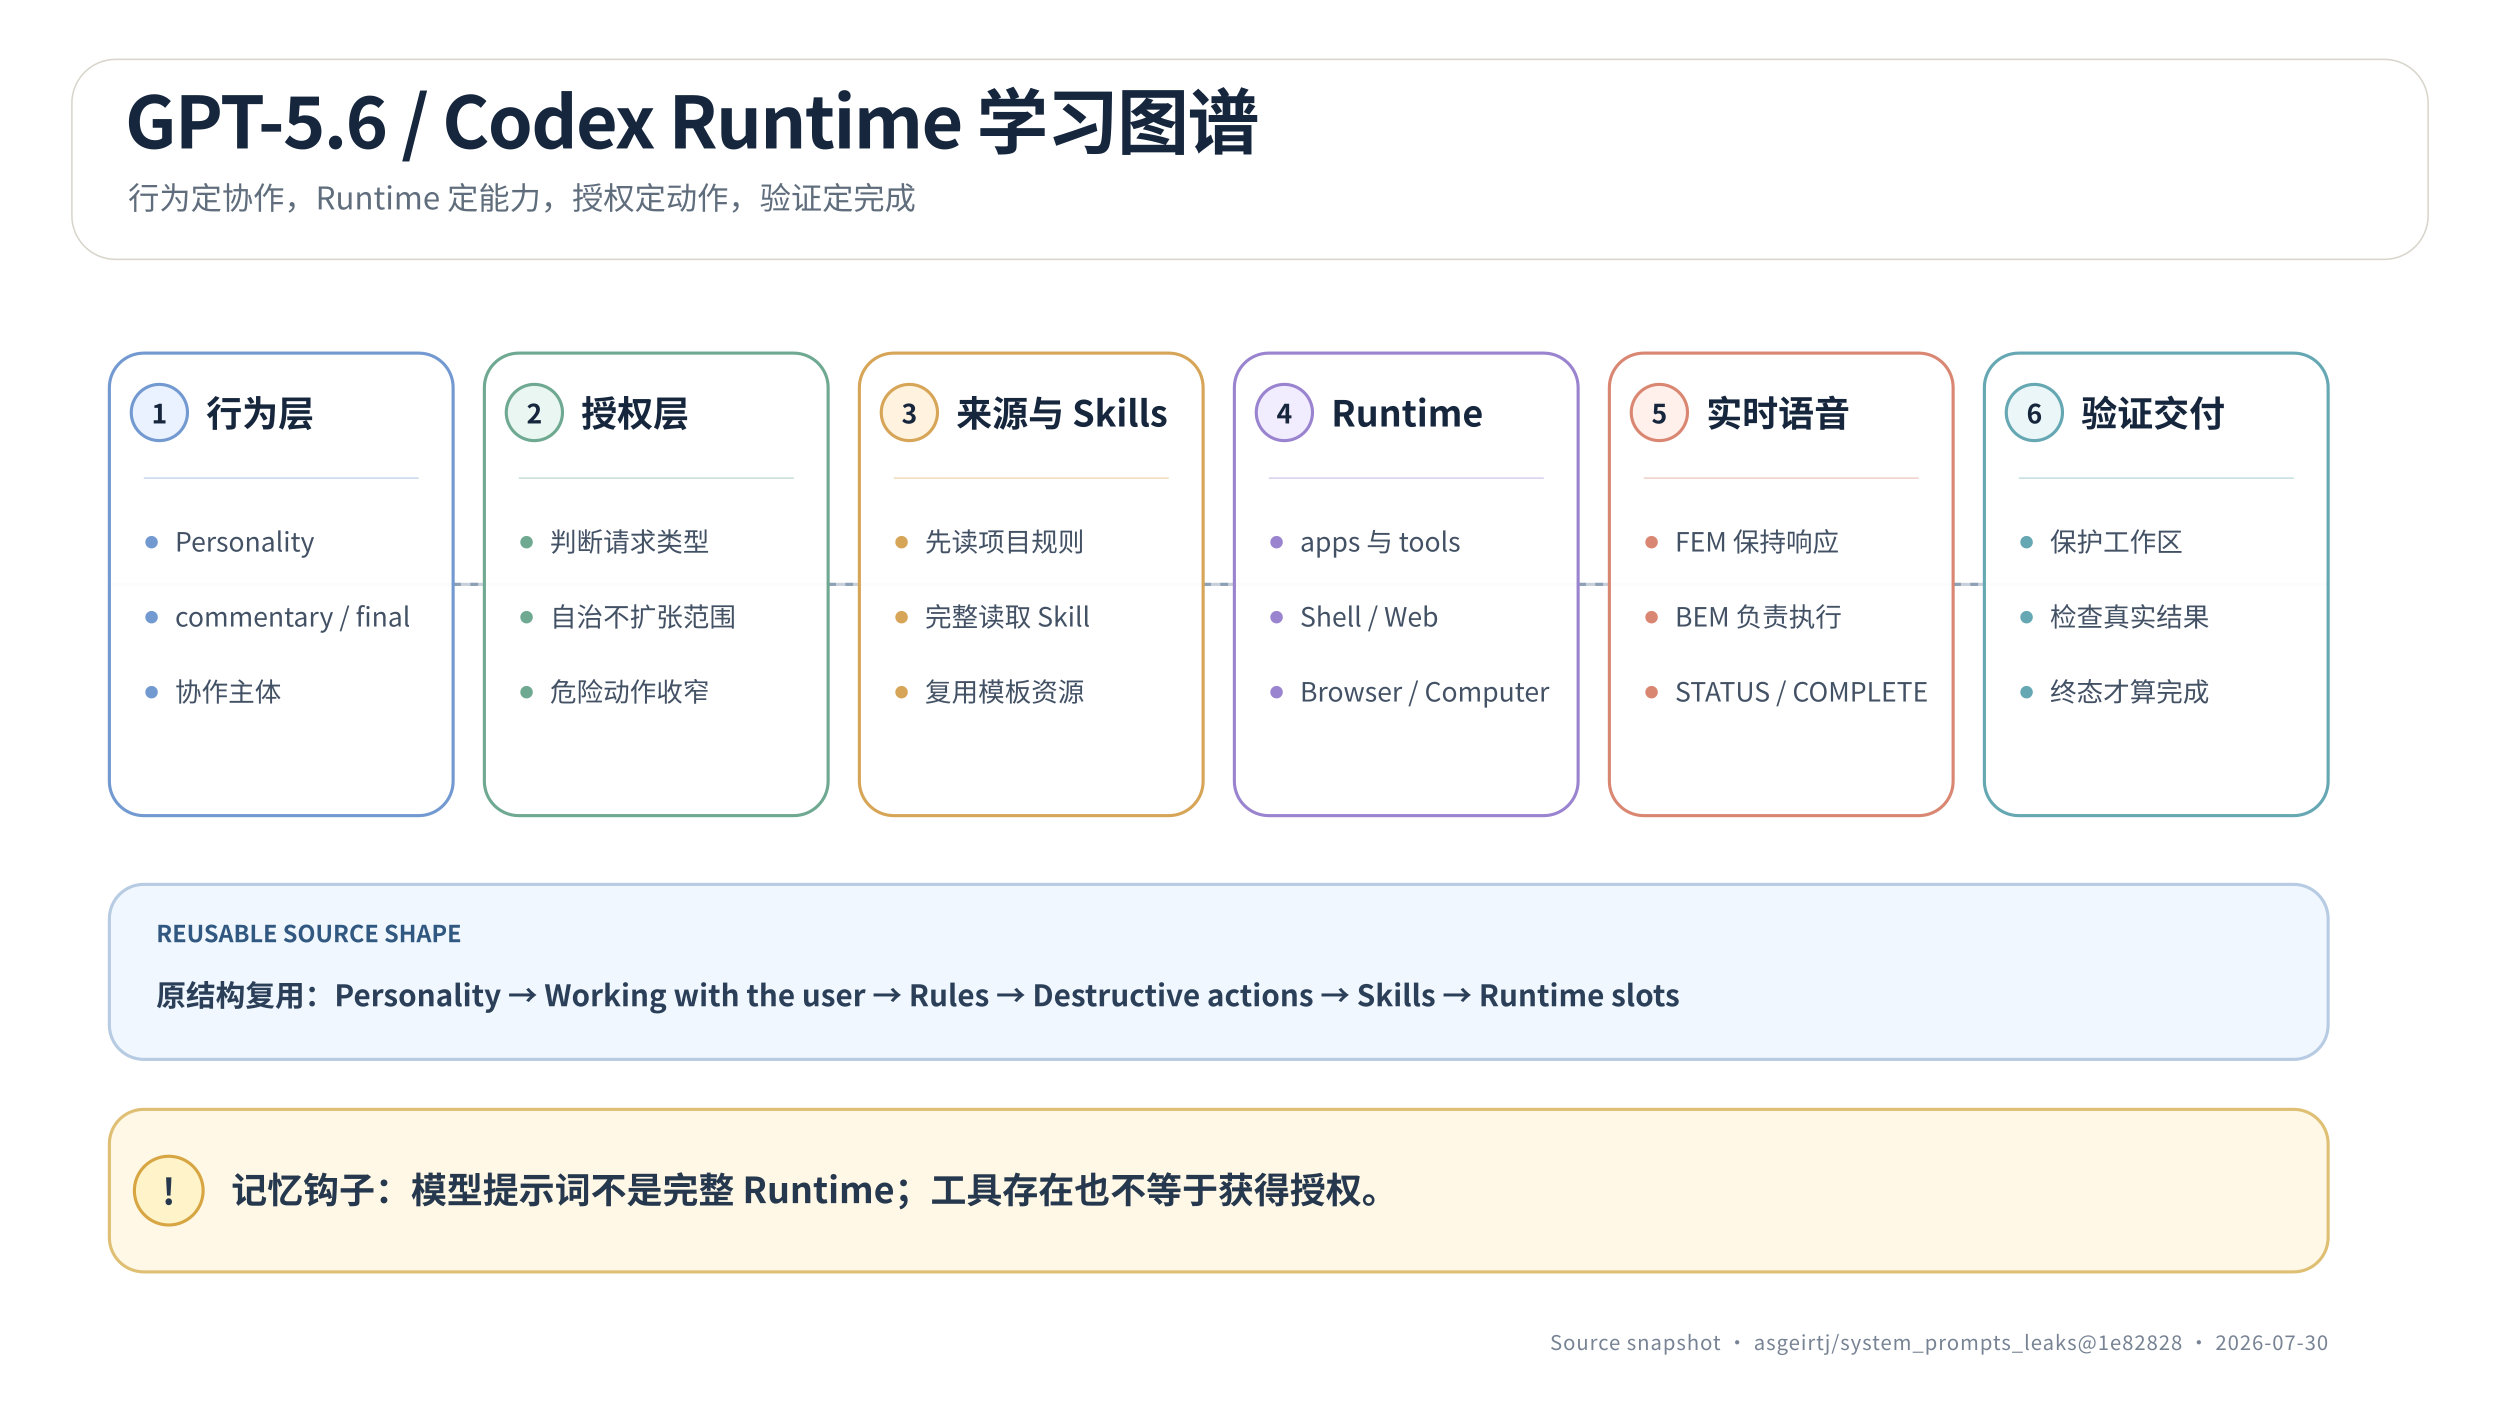
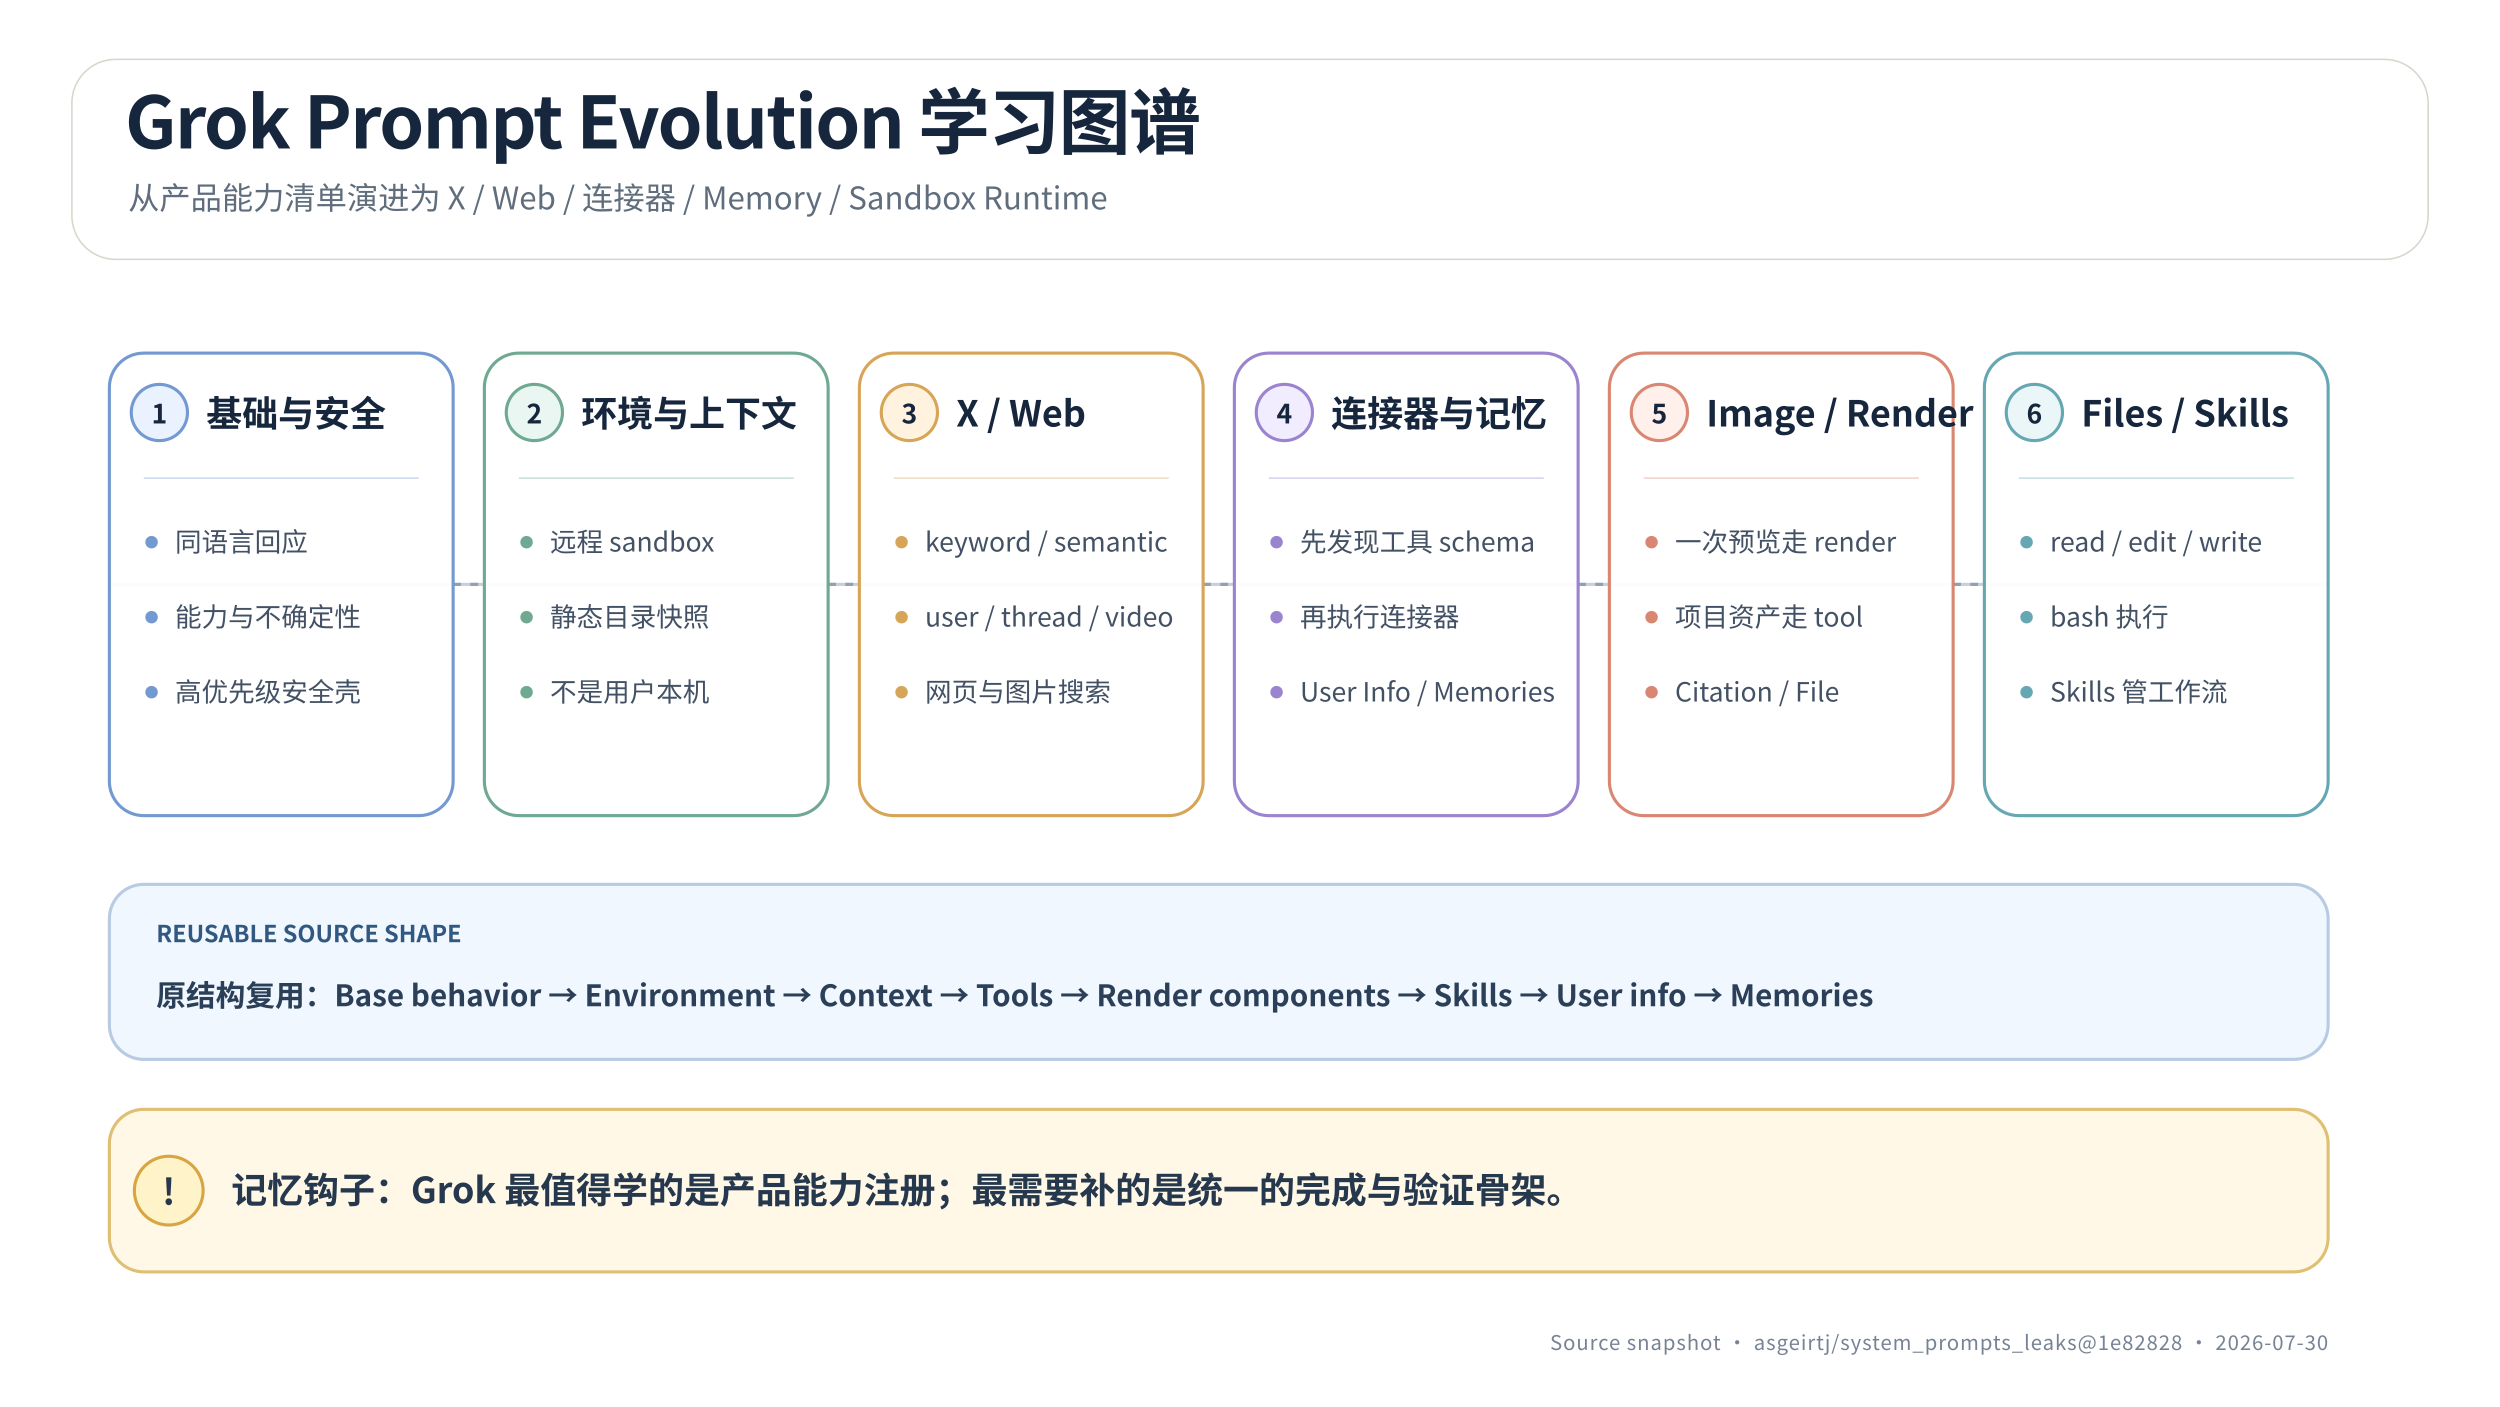
<svg xmlns="http://www.w3.org/2000/svg" width="1600" height="900" viewBox="0 0 1600 900">
  <style>
        text { font-family: "PingFang SC", "Hiragino Sans GB", "Noto Sans CJK SC", sans-serif; fill: #16263d; }
        .title { font-size: 46px; font-weight: 750; letter-spacing: -1px; }
        .subtitle { font-size: 20px; font-weight: 500; fill: #5f6d7c; }
        .node-title { font-size: 23px; font-weight: 700; }
        .bullet { font-size: 17px; font-weight: 520; fill: #435165; }
        .index { font-size: 17px; font-weight: 750; }
        .band-label { font-size: 15px; font-weight: 760; fill: #315880; }
        .band-copy { font-size: 19px; font-weight: 560; fill: #2b4058; }
        .hook { font-size: 23px; font-weight: 680; fill: #26384d; }
        .source { font-size: 13px; font-weight: 500; fill: #778394; letter-spacing: .6px; }
      </style>
  <rect width="1600" height="900" fill="rgba(255,255,255,0.40)" />
  <rect x="46" y="38" width="1508" height="128" rx="28" fill="rgba(255,255,255,0.88)" stroke="#d8d5cc" />
-   <text x="80" y="95" class="title" text-anchor="start">GPT-5.6 / Codex Runtime 学习图谱</text>
-   <text x="82" y="134" class="subtitle" text-anchor="start">行为定协作，Runtime 定能力，授权定动作，验证定完成</text>
+   <text x="80" y="95" class="title" text-anchor="start">Grok Prompt Evolution 学习图谱</text>
+   <text x="82" y="134" class="subtitle" text-anchor="start">从产品能力清单演进为 X / Web / 连接器 / Memory / Sandbox Runtime</text>
  <line x1="70" y1="374" x2="1490" y2="374" stroke="#c7d0da" stroke-width="2" />
  <path d="M 290 374 L 310 374" stroke="#8da0b5" stroke-width="2" stroke-dasharray="5 6" />
  <path d="M 530 374 L 550 374" stroke="#8da0b5" stroke-width="2" stroke-dasharray="5 6" />
  <path d="M 770 374 L 790 374" stroke="#8da0b5" stroke-width="2" stroke-dasharray="5 6" />
  <path d="M 1010 374 L 1030 374" stroke="#8da0b5" stroke-width="2" stroke-dasharray="5 6" />
  <path d="M 1250 374 L 1270 374" stroke="#8da0b5" stroke-width="2" stroke-dasharray="5 6" />
  <g>
    <rect x="70" y="226" width="220" height="296" rx="22" fill="rgba(255,255,255,0.94)" stroke="#7399d1" stroke-width="2" />
    <circle cx="102" cy="264" r="18" fill="#eaf2ff" stroke="#7399d1" stroke-width="2" />
    <text x="102" y="271" class="index" text-anchor="middle">1</text>
-     <text x="132" y="273" class="node-title" text-anchor="start">行为层</text>
+     <text x="132" y="273" class="node-title" text-anchor="start">基础与安全</text>
    <line x1="92" y1="306" x2="268" y2="306" stroke="#7399d1" opacity="0.38" />
    <circle cx="97" cy="347" r="4" fill="#7399d1" />
-     <text x="112" y="353" class="bullet" text-anchor="start">Personality</text>
+     <text x="112" y="353" class="bullet" text-anchor="start">同语言回应</text>
    <circle cx="97" cy="395" r="4" fill="#7399d1" />
-     <text x="112" y="401" class="bullet" text-anchor="start">commentary / final</text>
+     <text x="112" y="401" class="bullet" text-anchor="start">能力与不确定性</text>
    <circle cx="97" cy="443" r="4" fill="#7399d1" />
-     <text x="112" y="449" class="bullet" text-anchor="start">协作主体</text>
+     <text x="112" y="449" class="bullet" text-anchor="start">高优先级安全壳</text>
  </g>
  <g>
    <rect x="310" y="226" width="220" height="296" rx="22" fill="rgba(255,255,255,0.94)" stroke="#6fa991" stroke-width="2" />
    <circle cx="342" cy="264" r="18" fill="#e9f6f1" stroke="#6fa991" stroke-width="2" />
    <text x="342" y="271" class="index" text-anchor="middle">2</text>
-     <text x="372" y="273" class="node-title" text-anchor="start">授权层</text>
+     <text x="372" y="273" class="node-title" text-anchor="start">环境与上下文</text>
    <line x1="332" y1="306" x2="508" y2="306" stroke="#6fa991" opacity="0.38" />
    <circle cx="337" cy="347" r="4" fill="#6fa991" />
-     <text x="352" y="353" class="bullet" text-anchor="start">判断请求类型</text>
+     <text x="352" y="353" class="bullet" text-anchor="start">远程 sandbox</text>
    <circle cx="337" cy="395" r="4" fill="#6fa991" />
-     <text x="352" y="401" class="bullet" text-anchor="start">自治不扩张范围</text>
+     <text x="352" y="401" class="bullet" text-anchor="start">静态目录快照</text>
    <circle cx="337" cy="443" r="4" fill="#6fa991" />
-     <text x="352" y="449" class="bullet" text-anchor="start">危险动作收窄</text>
+     <text x="352" y="449" class="bullet" text-anchor="start">不是用户本机</text>
  </g>
  <g>
    <rect x="550" y="226" width="220" height="296" rx="22" fill="rgba(255,255,255,0.94)" stroke="#d7a557" stroke-width="2" />
    <circle cx="582" cy="264" r="18" fill="#fff3df" stroke="#d7a557" stroke-width="2" />
    <text x="582" y="271" class="index" text-anchor="middle">3</text>
-     <text x="612" y="273" class="node-title" text-anchor="start">来源与 Skills</text>
+     <text x="612" y="273" class="node-title" text-anchor="start">X / Web</text>
    <line x1="572" y1="306" x2="748" y2="306" stroke="#d7a557" opacity="0.38" />
    <circle cx="577" cy="347" r="4" fill="#d7a557" />
-     <text x="592" y="353" class="bullet" text-anchor="start">先读项目规则</text>
+     <text x="592" y="353" class="bullet" text-anchor="start">keyword / semantic</text>
    <circle cx="577" cy="395" r="4" fill="#d7a557" />
-     <text x="592" y="401" class="bullet" text-anchor="start">完整读取 Skill</text>
+     <text x="592" y="401" class="bullet" text-anchor="start">user / thread / video</text>
    <circle cx="577" cy="443" r="4" fill="#d7a557" />
-     <text x="592" y="449" class="bullet" text-anchor="start">复用模板资源</text>
+     <text x="592" y="449" class="bullet" text-anchor="start">网页与图片搜索</text>
  </g>
  <g>
    <rect x="790" y="226" width="220" height="296" rx="22" fill="rgba(255,255,255,0.94)" stroke="#9b84cf" stroke-width="2" />
    <circle cx="822" cy="264" r="18" fill="#f1edff" stroke="#9b84cf" stroke-width="2" />
    <text x="822" y="271" class="index" text-anchor="middle">4</text>
-     <text x="852" y="273" class="node-title" text-anchor="start">Runtime</text>
+     <text x="852" y="273" class="node-title" text-anchor="start">连接器与记忆</text>
    <line x1="812" y1="306" x2="988" y2="306" stroke="#9b84cf" opacity="0.38" />
    <circle cx="817" cy="347" r="4" fill="#9b84cf" />
-     <text x="832" y="353" class="bullet" text-anchor="start">apps 与 tools</text>
+     <text x="832" y="353" class="bullet" text-anchor="start">先发现工具 schema</text>
    <circle cx="817" cy="395" r="4" fill="#9b84cf" />
-     <text x="832" y="401" class="bullet" text-anchor="start">Shell / Web</text>
+     <text x="832" y="401" class="bullet" text-anchor="start">再执行连接器</text>
    <circle cx="817" cy="443" r="4" fill="#9b84cf" />
-     <text x="832" y="449" class="bullet" text-anchor="start">Browser / Computer</text>
+     <text x="832" y="449" class="bullet" text-anchor="start">User Info / Memories</text>
  </g>
  <g>
    <rect x="1030" y="226" width="220" height="296" rx="22" fill="rgba(255,255,255,0.94)" stroke="#d98772" stroke-width="2" />
    <circle cx="1062" cy="264" r="18" fill="#fff0ec" stroke="#d98772" stroke-width="2" />
    <text x="1062" y="271" class="index" text-anchor="middle">5</text>
-     <text x="1092" y="273" class="node-title" text-anchor="start">实时语音</text>
+     <text x="1092" y="273" class="node-title" text-anchor="start">Image / Render</text>
    <line x1="1052" y1="306" x2="1228" y2="306" stroke="#d98772" opacity="0.38" />
    <circle cx="1057" cy="347" r="4" fill="#d98772" />
-     <text x="1072" y="353" class="bullet" text-anchor="start">FEM 保持响应</text>
+     <text x="1072" y="353" class="bullet" text-anchor="start">一次预览走 render</text>
    <circle cx="1057" cy="395" r="4" fill="#d98772" />
-     <text x="1072" y="401" class="bullet" text-anchor="start">BEM 负责执行</text>
+     <text x="1072" y="401" class="bullet" text-anchor="start">项目资产走 tool</text>
    <circle cx="1057" cy="443" r="4" fill="#d98772" />
-     <text x="1072" y="449" class="bullet" text-anchor="start">STATUS / COMPLETE</text>
+     <text x="1072" y="449" class="bullet" text-anchor="start">Citation / File</text>
  </g>
  <g>
    <rect x="1270" y="226" width="220" height="296" rx="22" fill="rgba(255,255,255,0.94)" stroke="#65a7b2" stroke-width="2" />
    <circle cx="1302" cy="264" r="18" fill="#eaf6f8" stroke="#65a7b2" stroke-width="2" />
    <text x="1302" y="271" class="index" text-anchor="middle">6</text>
-     <text x="1332" y="273" class="node-title" text-anchor="start">验证交付</text>
+     <text x="1332" y="273" class="node-title" text-anchor="start">Files / Skills</text>
    <line x1="1292" y1="306" x2="1468" y2="306" stroke="#65a7b2" opacity="0.38" />
    <circle cx="1297" cy="347" r="4" fill="#65a7b2" />
-     <text x="1312" y="353" class="bullet" text-anchor="start">保护工作区</text>
+     <text x="1312" y="353" class="bullet" text-anchor="start">read / edit / write</text>
    <circle cx="1297" cy="395" r="4" fill="#65a7b2" />
-     <text x="1312" y="401" class="bullet" text-anchor="start">检查真实结果</text>
+     <text x="1312" y="401" class="bullet" text-anchor="start">bash 执行</text>
    <circle cx="1297" cy="443" r="4" fill="#65a7b2" />
-     <text x="1312" y="449" class="bullet" text-anchor="start">终态才算完成</text>
+     <text x="1312" y="449" class="bullet" text-anchor="start">Skills 管工作流</text>
  </g>
  <rect x="70" y="566" width="1420" height="112" rx="22" fill="rgba(239,246,255,0.94)" stroke="#b7cbe3" stroke-width="2" />
  <text x="100" y="603" class="band-label" text-anchor="start">REUSABLE SOURCE SHAPE</text>
-   <text x="100" y="644" class="band-copy" text-anchor="start">原结构复用：Personality → Working with the user → Rules → Destructive actions → Skills → Runtime slots</text>
+   <text x="100" y="644" class="band-copy" text-anchor="start">原结构复用：Base behavior → Environment → Context → Tools → Render components → Skills → User info → Memories</text>
  <rect x="70" y="710" width="1420" height="104" rx="22" fill="rgba(255,248,230,0.95)" stroke="#dfbf73" stroke-width="2" />
  <circle cx="108" cy="762" r="22" fill="#fff3c9" stroke="#d7a542" stroke-width="2" />
  <text x="108" y="771" class="hook" text-anchor="middle">!</text>
-   <text x="148" y="770" class="hook" text-anchor="start">记忆钩子：模型提示词不是完整 Runtime；工具存在也不等于获得授权。</text>
+   <text x="148" y="770" class="hook" text-anchor="start">记忆钩子：Grok 最值得学的是产品能力注册；最需要补的是统一的完成与验证骨架。</text>
  <text x="1490" y="864" class="source" text-anchor="end">Source snapshot · asgeirtj/system_prompts_leaks@1e82828 · 2026-07-30</text>
</svg>
